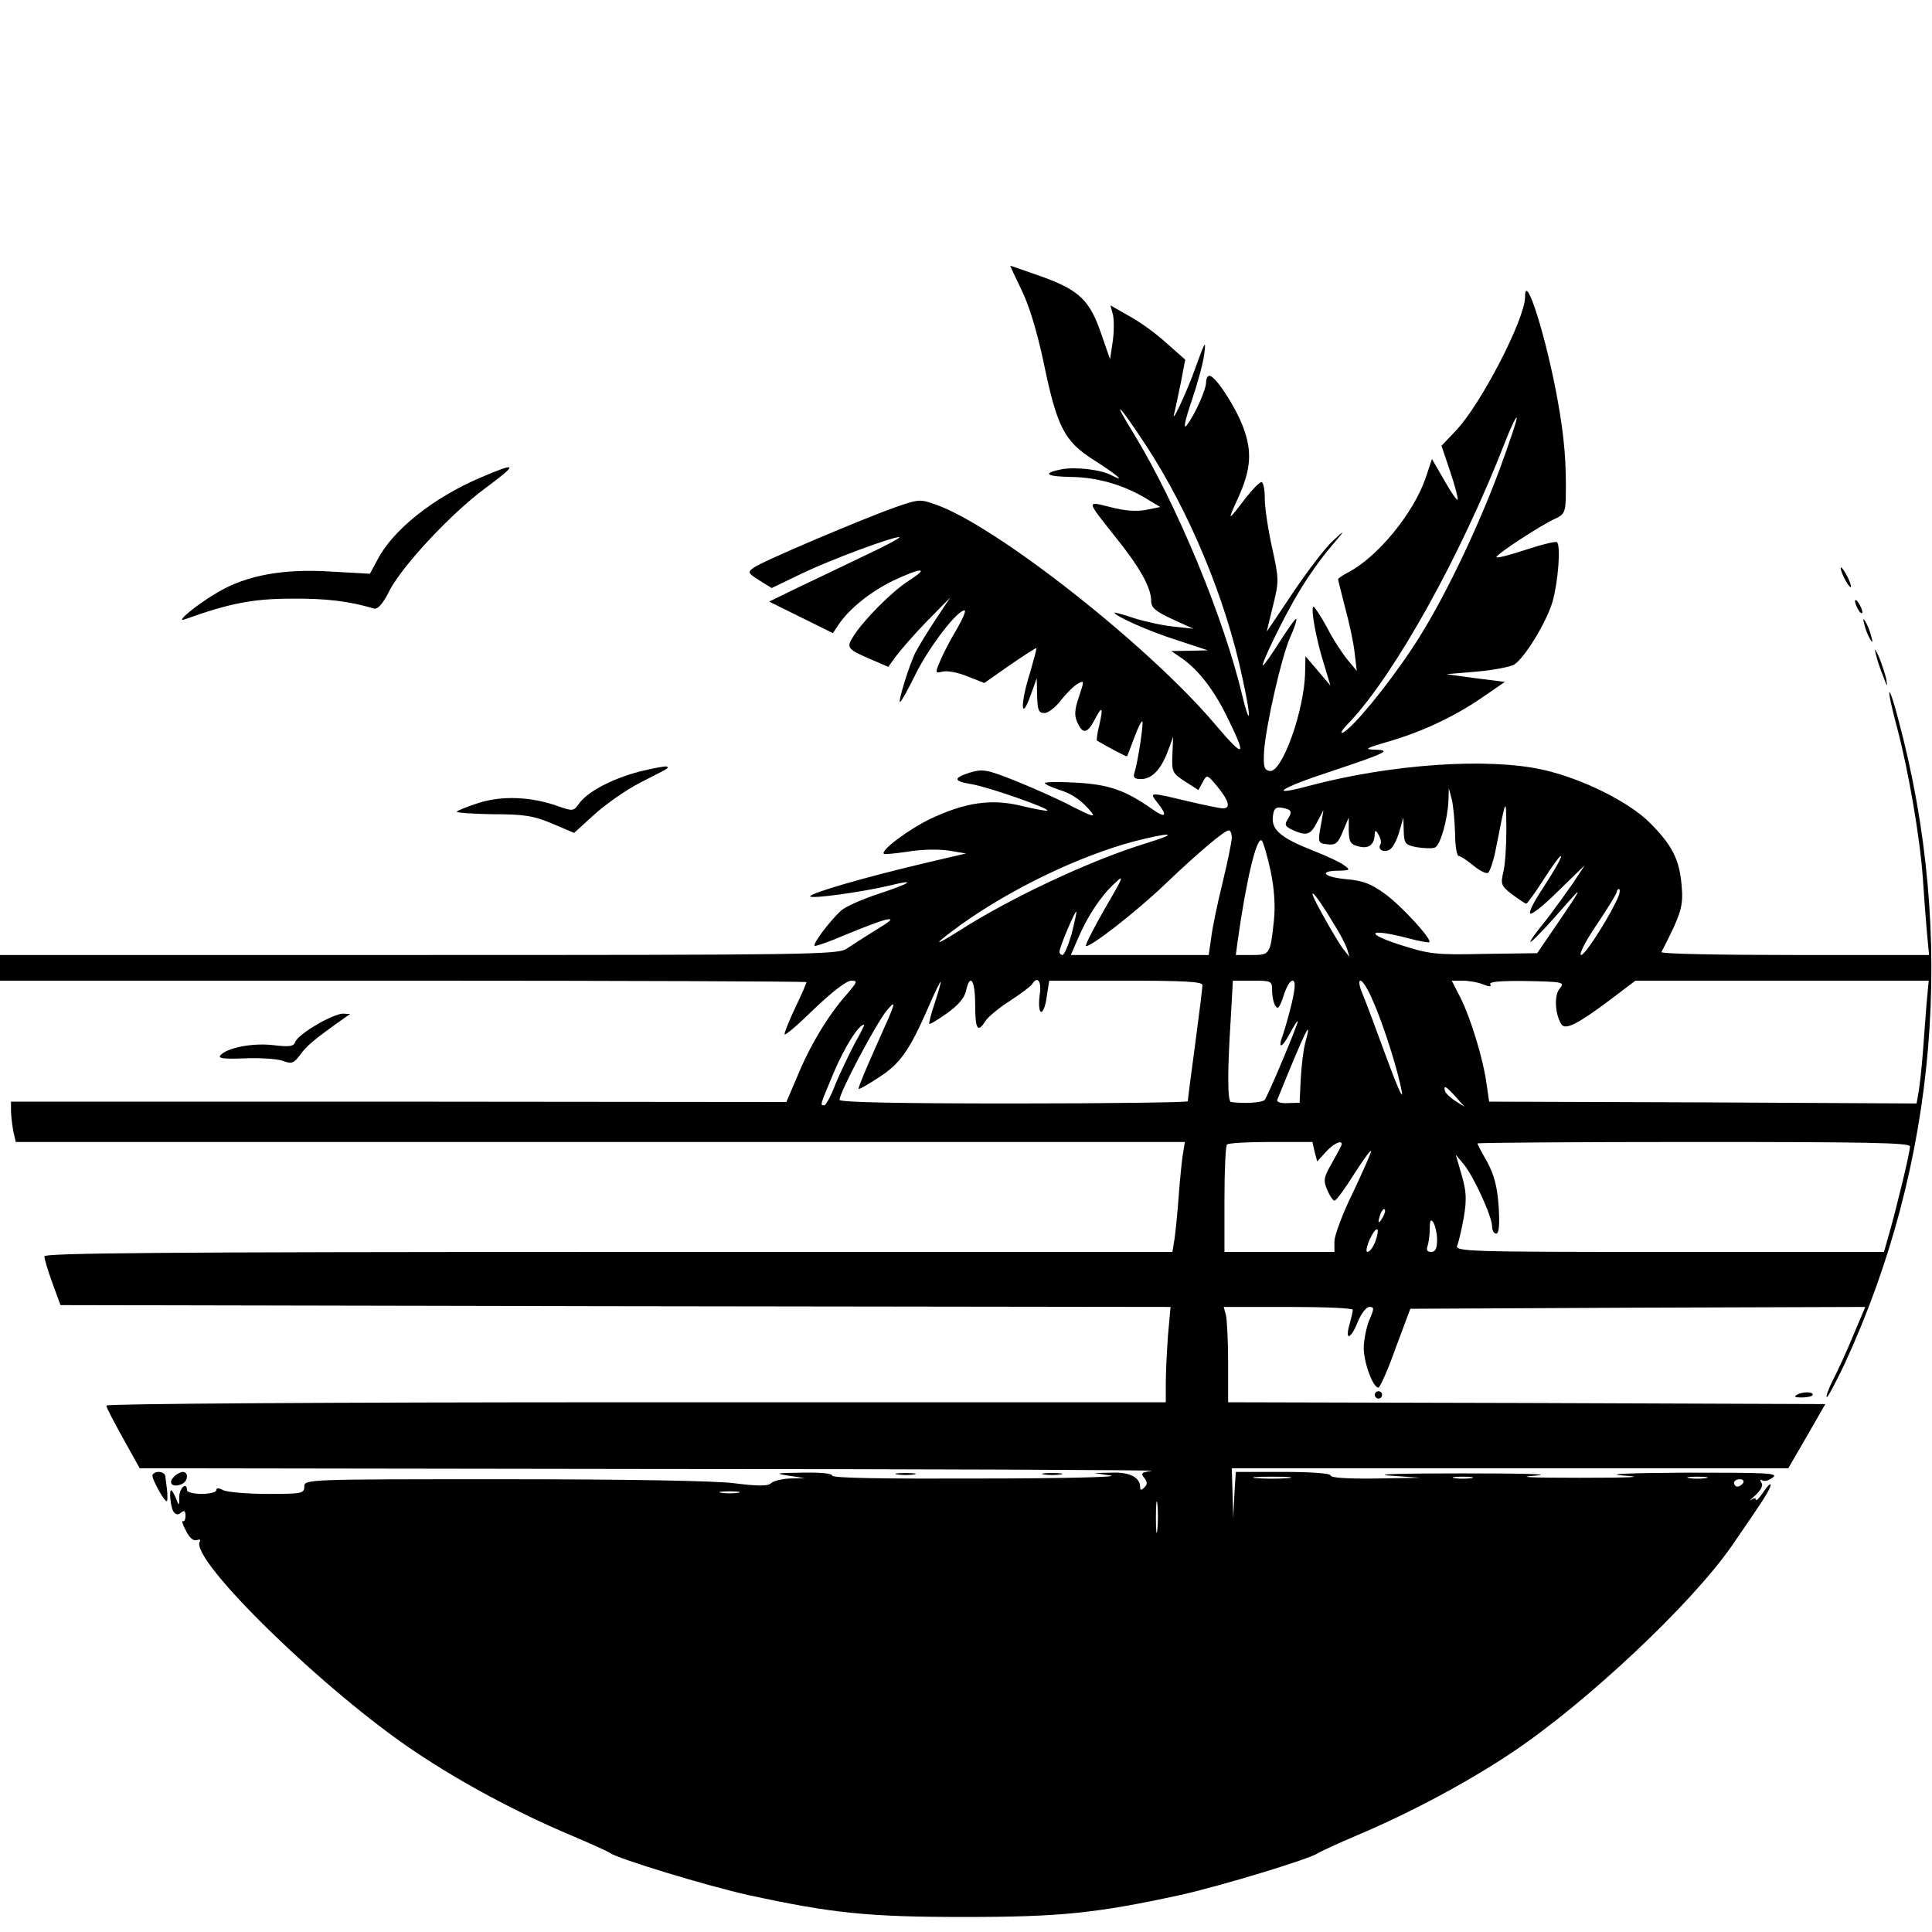
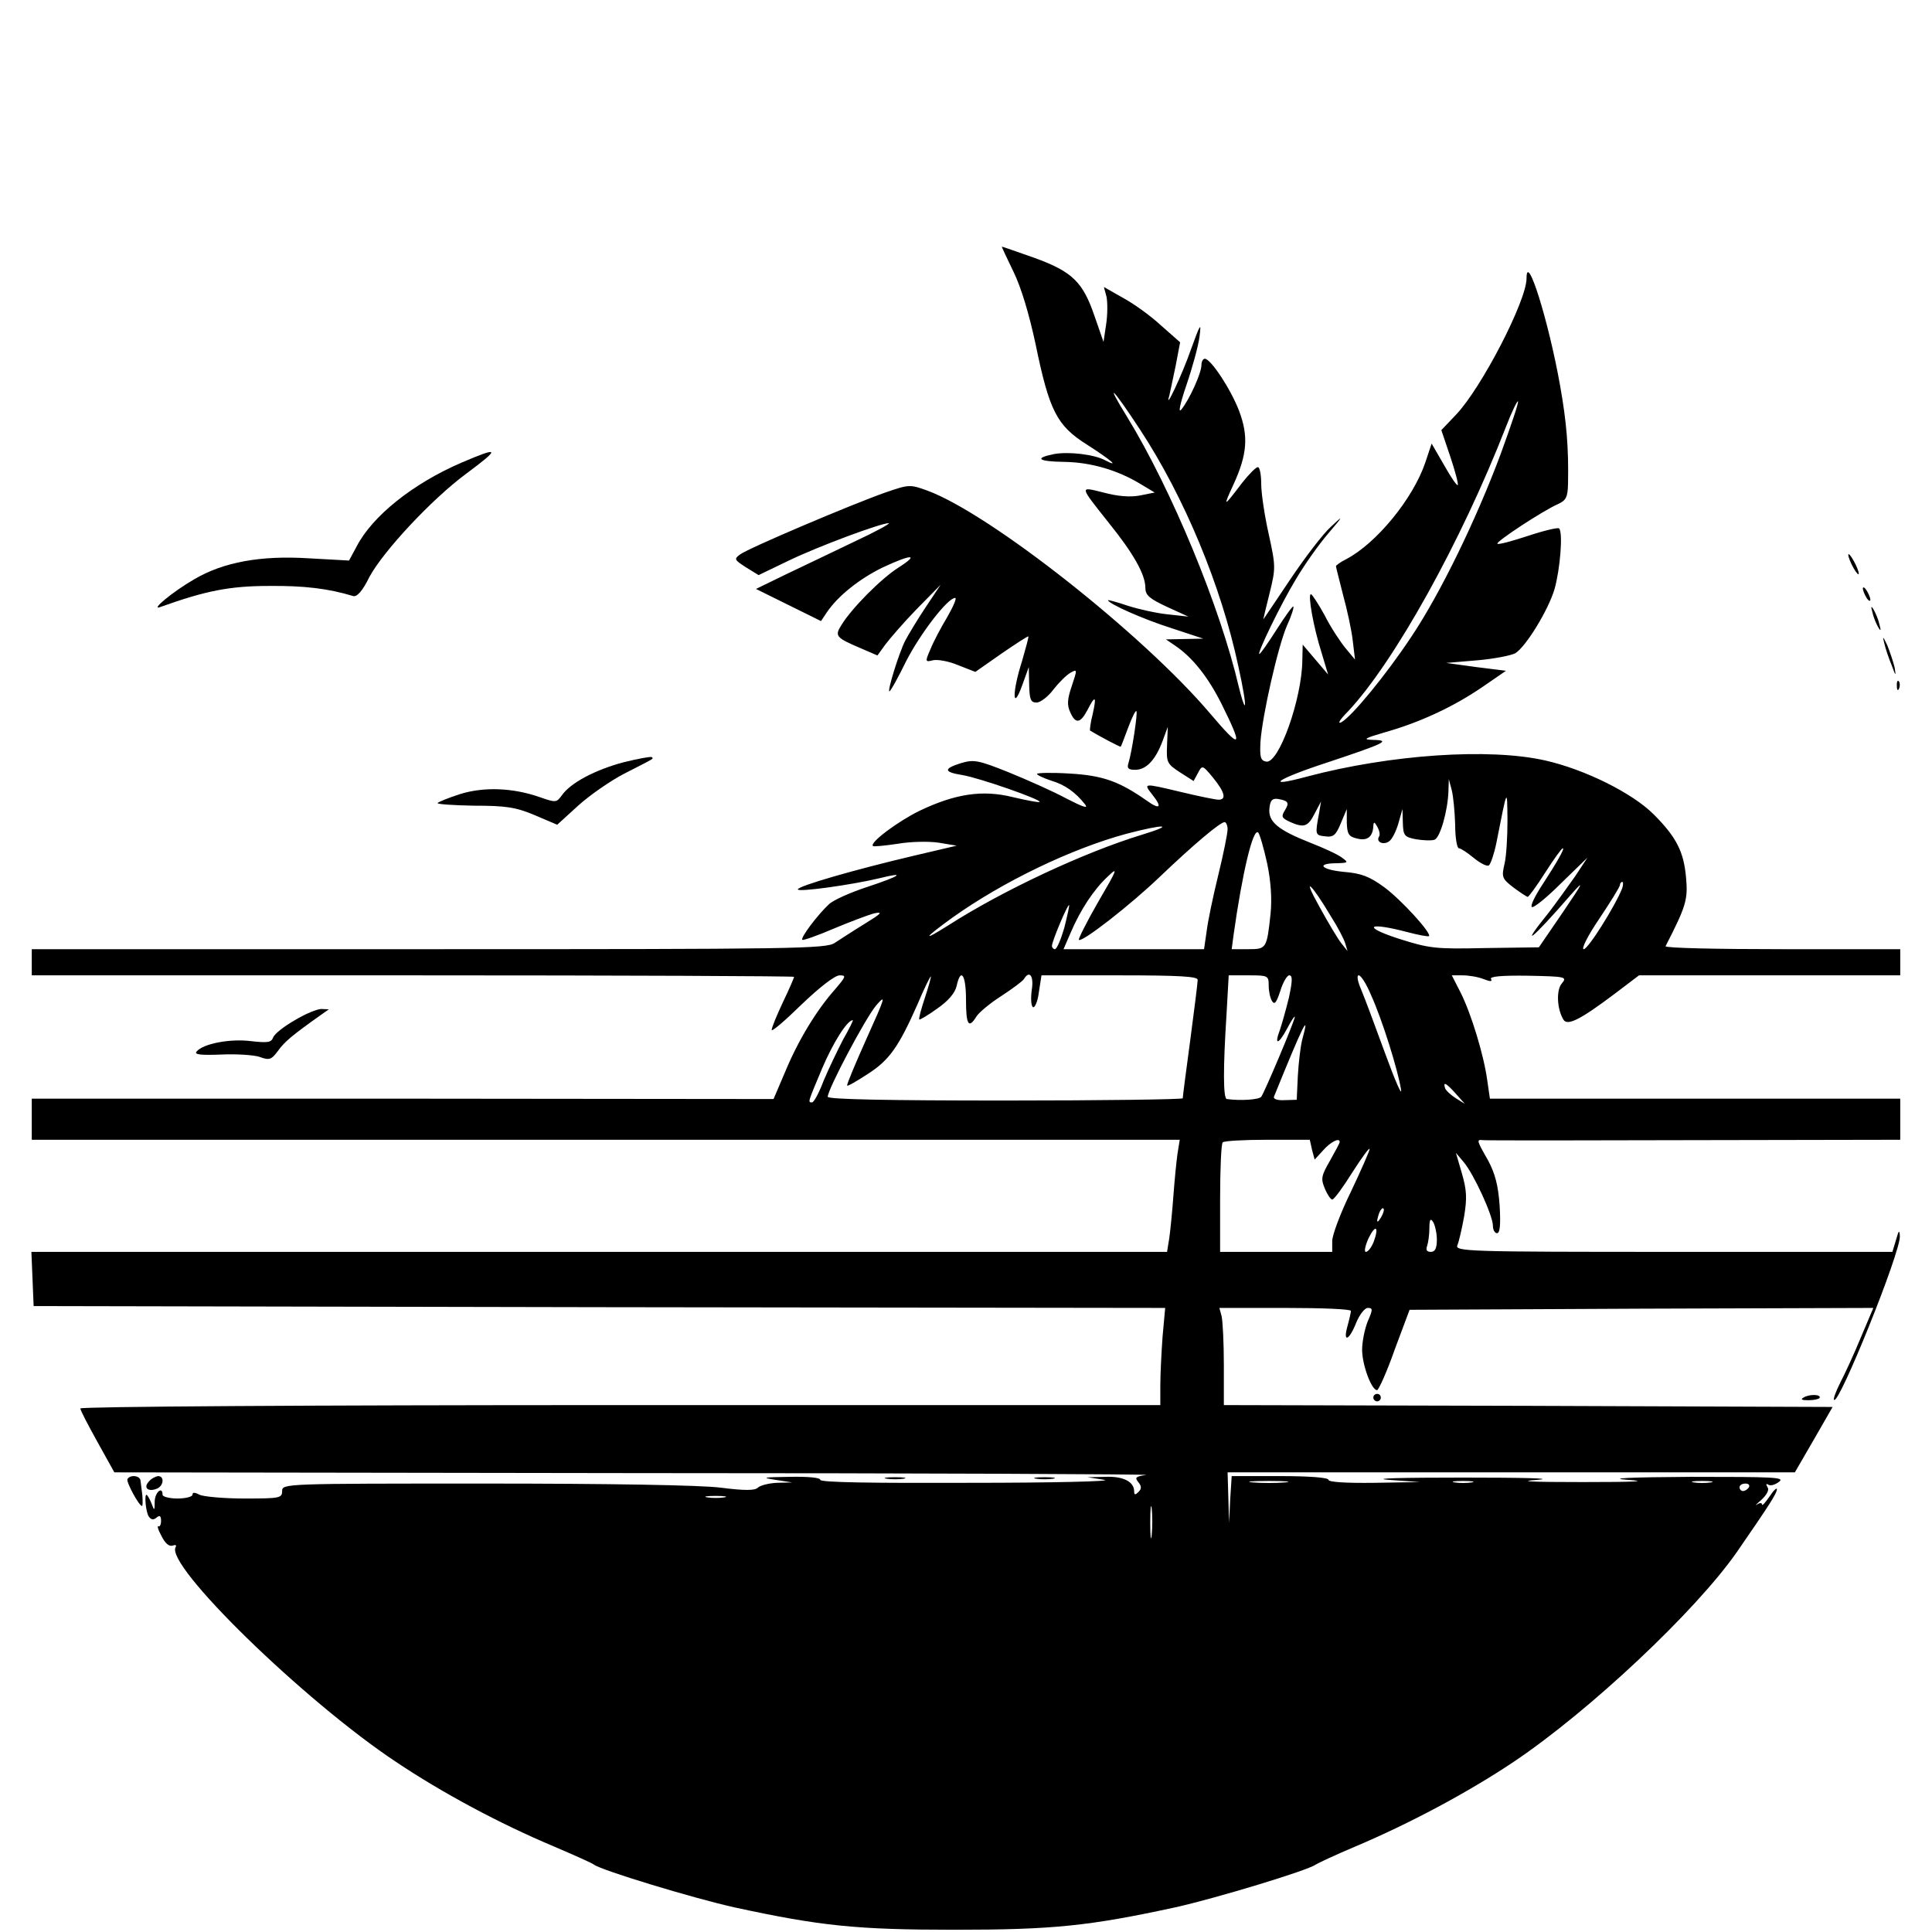
- <svg xmlns="http://www.w3.org/2000/svg" version="1.0" width="32pt" height="32pt" viewBox="0 0 527 520" preserveAspectRatio="xMidYMid meet">
-   <g transform="translate(0,520) scale(0.1,-0.1)" fill="#000000" stroke="none">
-     <path d="M2787 4443 c21 -43 42 -114 59 -193 37 -180 57 -219 138 -270 61 -39 90 -63 49 -42 -29 16 -98 24 -137 17 -55 -11 -43 -20 27 -21 71 -1 142 -22 202 -58 l40 -24 -40 -8 c-26 -5 -60 -2 -97 8 -65 16 -66 20 14 -81 67 -83 98 -139 98 -174 0 -20 11 -29 58 -51 l57 -26 -55 6 c-30 3 -79 14 -107 23 -29 10 -53 16 -53 15 0 -9 94 -51 170 -75 l85 -28 -50 -1 -50 -1 25 -17 c46 -31 88 -84 124 -156 59 -119 53 -124 -31 -25 -179 211 -588 534 -756 596 -47 17 -49 17 -113 -5 -88 -31 -367 -149 -389 -166 -16 -12 -15 -14 16 -34 l34 -21 81 39 c81 39 246 100 267 100 7 0 -35 -23 -93 -50 -58 -28 -140 -67 -184 -88 l-78 -38 87 -43 87 -43 16 24 c30 44 87 89 148 119 79 37 101 37 43 0 -47 -30 -125 -109 -152 -153 -19 -30 -16 -34 52 -63 l44 -19 21 29 c12 16 49 59 84 95 l64 65 -40 -60 c-22 -33 -46 -73 -55 -90 -17 -34 -48 -135 -42 -135 3 0 23 36 45 81 38 74 111 169 131 169 5 0 -5 -23 -21 -51 -17 -28 -37 -66 -45 -86 -15 -34 -14 -35 6 -30 12 3 42 -2 68 -13 l46 -18 70 49 c38 26 70 47 72 46 1 -2 -7 -31 -17 -66 -27 -84 -26 -137 0 -66 l18 50 1 -47 c1 -40 4 -48 20 -48 10 0 31 16 45 35 15 19 35 39 46 45 18 10 18 9 3 -36 -12 -35 -13 -51 -4 -70 14 -32 27 -30 46 6 21 41 25 38 14 -11 -6 -23 -8 -42 -7 -44 23 -14 81 -45 82 -43 2 2 10 25 20 51 10 27 20 47 22 44 4 -4 -12 -109 -21 -138 -5 -15 -1 -19 18 -19 29 0 54 26 73 77 l14 38 -2 -49 c-2 -47 0 -50 35 -73 l36 -23 12 22 c11 21 12 21 40 -13 31 -38 37 -59 15 -59 -8 0 -52 9 -98 20 -105 25 -104 25 -79 -7 27 -34 20 -41 -16 -15 -73 51 -117 67 -206 72 -48 3 -87 2 -87 -1 0 -3 17 -11 38 -18 37 -11 65 -31 91 -64 9 -12 -7 -6 -50 16 -35 19 -105 50 -154 70 -82 33 -94 35 -128 25 -48 -15 -47 -24 3 -32 44 -7 213 -66 207 -72 -2 -2 -34 4 -72 13 -81 20 -154 9 -250 -37 -57 -28 -134 -85 -124 -94 2 -2 32 1 66 6 34 6 83 7 110 3 l48 -8 -115 -27 c-157 -37 -310 -81 -310 -90 0 -8 144 12 219 30 72 18 56 6 -32 -23 -46 -15 -93 -36 -104 -47 -30 -28 -77 -90 -71 -95 2 -2 40 11 84 30 43 18 93 37 109 41 24 5 18 -1 -26 -28 -31 -19 -66 -42 -80 -51 -22 -16 -114 -17 -1166 -17 l-1143 0 0 -35 0 -35 1100 0 c605 0 1100 -2 1100 -4 0 -2 -13 -33 -30 -68 -16 -34 -30 -68 -30 -74 0 -6 36 25 80 68 48 46 89 78 102 78 18 0 17 -3 -12 -37 -49 -55 -98 -135 -133 -219 l-32 -75 -1058 1 -1057 0 0 -24 c0 -13 3 -38 6 -55 l7 -31 1594 0 1595 0 -6 -37 c-3 -21 -8 -72 -11 -113 -3 -41 -8 -92 -11 -113 l-6 -37 -1539 0 c-1225 0 -1539 -3 -1538 -12 0 -7 10 -40 22 -73 l22 -60 1514 -3 1514 -2 -7 -77 c-3 -42 -6 -100 -6 -130 l0 -53 -1445 0 c-840 0 -1445 -4 -1445 -9 0 -5 21 -45 46 -90 l45 -81 1397 -2 c768 0 1382 -3 1364 -5 -28 -4 -31 -7 -21 -19 9 -11 9 -18 1 -26 -9 -9 -12 -9 -12 1 0 26 -29 41 -77 39 l-48 -1 45 -7 c25 -4 -136 -8 -357 -8 -263 -1 -403 1 -403 8 0 6 -33 9 -82 8 -71 -1 -77 -2 -38 -8 l45 -7 -41 -1 c-22 -1 -45 -7 -51 -13 -8 -8 -36 -8 -99 0 -54 7 -302 11 -631 11 -536 0 -543 0 -543 -20 0 -19 -7 -20 -101 -20 -55 0 -109 5 -120 10 -13 7 -19 7 -19 0 0 -5 -18 -10 -40 -10 -22 0 -40 5 -40 10 0 24 -20 7 -21 -17 0 -27 -1 -27 -9 -5 -5 12 -11 22 -13 22 -6 0 -2 -45 6 -58 6 -9 13 -10 21 -3 8 7 12 5 12 -9 0 -10 -4 -17 -7 -14 -4 2 -1 -10 8 -26 10 -20 20 -29 30 -26 8 3 11 1 8 -4 -29 -48 343 -411 590 -575 124 -83 277 -165 422 -226 54 -23 103 -45 108 -49 20 -15 263 -89 375 -114 230 -50 328 -60 590 -60 262 0 360 10 590 60 112 25 355 99 375 114 6 4 53 26 105 48 147 62 304 146 425 227 203 136 488 404 598 562 87 126 107 157 107 168 0 5 -9 -3 -20 -20 -11 -16 -20 -26 -20 -21 0 5 -6 5 -13 0 -7 -5 -2 1 11 12 15 14 22 27 17 34 -5 8 -4 11 2 7 6 -4 19 0 29 8 16 12 -15 13 -236 13 -165 -1 -225 -4 -170 -8 59 -4 22 -6 -120 -6 -139 0 -178 2 -120 6 48 4 -39 6 -200 6 -161 0 -248 -2 -200 -6 l85 -6 -122 -2 c-77 -1 -123 2 -123 8 0 6 -50 10 -130 10 l-129 0 -4 -62 -3 -63 -2 68 -2 67 759 0 759 0 51 88 50 87 -815 3 -814 2 0 108 c0 59 -3 117 -6 130 l-6 22 176 0 c97 0 176 -3 176 -8 0 -4 -4 -22 -9 -40 -13 -46 4 -40 23 8 9 22 23 40 31 40 14 0 14 -4 0 -36 -8 -20 -15 -54 -15 -76 0 -40 25 -108 40 -108 4 0 26 48 47 108 l40 107 620 3 621 2 -33 -78 c-18 -44 -43 -98 -55 -121 -12 -24 -20 -45 -17 -47 2 -2 23 37 47 87 255 550 307 1171 148 1762 -11 43 -22 76 -24 74 -3 -2 7 -46 21 -98 31 -117 62 -298 70 -409 3 -47 8 -113 11 -147 l6 -63 -367 0 c-202 0 -365 3 -363 8 55 107 60 125 55 182 -6 71 -26 110 -87 171 -57 57 -184 120 -290 144 -150 34 -414 16 -637 -43 -118 -32 -83 -7 55 38 153 51 170 59 122 60 -30 1 -25 4 33 21 92 26 182 68 258 120 l64 44 -80 10 -80 11 83 7 c46 4 91 13 102 19 29 18 89 117 105 172 15 53 23 152 12 162 -3 3 -41 -6 -83 -20 -43 -14 -79 -24 -82 -21 -5 5 121 88 162 106 22 10 26 19 27 53 2 98 -4 167 -21 263 -31 175 -90 362 -90 288 0 -60 -121 -294 -189 -365 l-39 -41 24 -71 c13 -39 22 -73 20 -76 -3 -2 -19 22 -37 54 l-33 57 -17 -51 c-33 -97 -131 -216 -211 -258 -16 -8 -28 -17 -28 -19 0 -3 9 -37 19 -77 11 -40 23 -95 26 -123 l6 -50 -25 30 c-14 17 -40 56 -56 88 -17 31 -34 57 -37 57 -9 0 7 -89 28 -155 l18 -60 -34 40 -34 40 -1 -42 c-1 -103 -63 -278 -97 -271 -15 3 -17 12 -15 53 5 71 47 256 71 311 12 26 19 49 17 51 -2 2 -22 -26 -45 -62 -23 -36 -43 -65 -46 -65 -7 0 57 133 99 202 22 37 60 91 85 120 42 49 42 51 7 18 -21 -19 -69 -82 -108 -140 -39 -58 -71 -106 -72 -107 -1 -2 6 29 16 68 17 69 17 73 -2 160 -11 49 -20 109 -20 134 0 25 -4 45 -9 45 -5 0 -24 -19 -42 -42 -51 -67 -52 -67 -23 -4 37 81 40 129 15 196 -22 58 -76 140 -92 140 -5 0 -9 -8 -9 -17 0 -21 -31 -90 -53 -118 -10 -13 -5 12 13 65 16 47 32 105 35 130 5 39 2 34 -23 -35 -24 -69 -72 -170 -58 -124 2 10 10 45 17 80 l12 63 -51 45 c-28 26 -74 59 -102 74 l-51 29 7 -26 c3 -15 3 -48 -1 -74 l-7 -47 -24 69 c-31 91 -59 119 -161 156 -46 16 -85 30 -87 30 -1 0 13 -30 31 -67z m339 -423 c118 -180 217 -417 263 -634 12 -54 20 -101 17 -103 -2 -2 -9 20 -16 49 -50 214 -179 526 -298 721 -63 102 -40 80 34 -33z m964 -67 c-65 -174 -161 -372 -239 -488 -67 -101 -159 -213 -187 -228 -11 -5 -3 8 18 29 124 132 303 454 423 762 15 39 30 70 32 68 3 -2 -19 -66 -47 -143z m-121 -990 c0 -35 5 -63 10 -63 5 0 23 -12 40 -26 17 -14 35 -23 40 -20 5 4 14 30 20 59 30 152 29 150 30 62 0 -44 -3 -97 -8 -117 -8 -35 -7 -39 24 -63 19 -14 36 -25 38 -25 3 0 24 29 47 65 23 36 44 65 47 65 6 0 -16 -38 -55 -98 -19 -29 -32 -55 -28 -59 4 -4 39 24 78 63 l71 69 -33 -50 c-19 -27 -50 -70 -69 -95 -84 -104 -48 -76 57 45 38 43 35 36 -20 -45 l-65 -95 -144 -2 c-135 -3 -149 -1 -234 26 -97 32 -78 44 25 17 30 -8 57 -13 59 -11 7 8 -74 97 -120 131 -40 29 -61 37 -109 41 -61 6 -74 23 -17 23 30 1 31 2 13 15 -10 8 -49 26 -85 40 -86 34 -113 56 -109 92 2 22 8 27 23 25 28 -5 31 -10 18 -31 -10 -16 -8 -20 13 -30 38 -17 49 -14 67 22 l17 32 -5 -30 c-11 -59 -11 -60 16 -63 22 -3 29 3 42 35 l16 38 0 -36 c1 -31 5 -38 28 -43 27 -7 42 5 43 34 1 12 3 11 11 -3 5 -9 8 -21 4 -26 -9 -16 16 -24 30 -10 8 8 18 30 23 49 l10 35 1 -37 c1 -34 4 -38 36 -44 19 -3 41 -4 49 -1 15 6 35 77 37 129 l1 33 8 -30 c4 -16 8 -58 9 -92z m-609 -12 c0 -11 -11 -66 -25 -123 -14 -57 -28 -124 -31 -150 l-7 -48 -188 0 -188 0 19 44 c26 61 62 116 100 151 28 27 25 19 -26 -68 -31 -54 -54 -100 -52 -102 8 -8 139 94 218 170 87 83 160 145 172 145 4 0 8 -9 8 -19z m-230 -15 c-154 -47 -372 -149 -517 -242 -73 -46 -66 -35 10 20 136 97 319 185 467 225 103 27 132 25 40 -3z m336 -77 c10 -48 13 -95 9 -134 -10 -94 -11 -95 -60 -95 l-44 0 5 38 c23 164 52 288 66 274 4 -4 15 -42 24 -83z m171 -142 c18 -28 35 -61 38 -72 l6 -20 -16 20 c-9 11 -36 56 -60 100 -47 84 -22 63 32 -28z m779 76 c-18 -46 -91 -163 -103 -163 -7 0 10 35 42 82 30 45 55 85 55 90 0 4 3 8 6 8 3 0 3 -8 0 -17z m-1493 -106 c-9 -31 -20 -57 -25 -57 -4 0 -8 4 -8 9 0 12 42 112 46 109 1 -2 -5 -29 -13 -61z m-373 -187 c-10 -30 -17 -56 -15 -58 1 -2 23 11 48 29 30 21 48 42 52 61 11 50 25 30 25 -37 0 -68 7 -79 28 -45 7 11 37 36 67 55 29 19 56 39 60 45 15 25 27 8 21 -29 -3 -22 -2 -42 3 -46 5 -3 13 15 16 40 l7 45 209 0 c161 0 209 -3 209 -12 0 -7 -9 -80 -20 -162 -11 -81 -20 -151 -20 -155 0 -3 -214 -6 -475 -6 -310 0 -475 3 -475 10 0 20 101 211 130 245 27 31 24 22 -26 -89 -30 -67 -54 -124 -52 -126 2 -2 26 12 55 31 58 37 83 73 133 186 18 43 35 77 36 75 1 -1 -6 -27 -16 -57z m920 33 c0 -16 4 -34 9 -42 7 -11 12 -3 22 27 7 23 18 42 24 42 9 0 9 -14 -1 -60 -8 -33 -19 -71 -24 -86 -16 -42 -4 -40 19 3 11 21 20 35 21 32 0 -10 -81 -202 -90 -214 -7 -8 -56 -11 -92 -6 -10 1 -10 84 -1 224 l6 107 54 0 c51 0 53 -1 53 -27z m274 -26 c30 -66 72 -201 80 -252 4 -22 -15 21 -42 95 -27 74 -56 152 -65 173 -9 21 -12 37 -6 37 6 0 21 -24 33 -53z m301 43 c18 -7 24 -7 20 0 -5 7 28 10 99 9 100 -2 105 -3 91 -20 -16 -17 -14 -69 4 -98 11 -17 47 2 136 69 l66 50 400 0 400 0 -6 -65 c-3 -36 -7 -95 -10 -132 -3 -38 -8 -84 -11 -103 l-6 -35 -583 3 -583 2 -7 48 c-9 68 -43 179 -71 235 l-24 47 29 0 c16 0 41 -4 56 -10z m-1714 -162 c-15 -29 -39 -79 -52 -110 -12 -32 -26 -58 -31 -58 -12 0 -11 0 27 91 29 68 67 129 82 129 2 0 -10 -24 -26 -52z m1229 1 c-5 -19 -10 -63 -12 -98 l-3 -64 -33 -1 c-18 -1 -30 3 -28 9 79 195 97 230 76 154z m411 -146 l24 -27 -24 15 c-14 9 -27 21 -29 27 -6 19 3 14 29 -15z m-385 -150 l7 -26 22 24 c20 23 45 36 45 23 0 -3 -12 -25 -26 -50 -23 -40 -25 -48 -14 -74 7 -17 16 -30 20 -30 5 0 29 33 54 73 25 39 46 68 46 62 0 -5 -23 -57 -50 -114 -28 -57 -50 -116 -50 -132 l0 -29 -150 0 -150 0 0 143 c0 79 3 147 7 150 3 4 57 7 119 7 l114 0 6 -27z m1624 15 c0 -16 -36 -165 -56 -235 l-15 -53 -586 0 c-553 0 -585 1 -578 18 4 9 12 44 18 77 8 49 7 70 -6 115 l-16 55 21 -25 c27 -32 78 -143 78 -170 0 -11 5 -20 11 -20 8 0 10 23 7 74 -4 55 -12 85 -31 121 -15 26 -27 49 -27 51 0 2 266 4 590 4 469 0 590 -2 590 -12z m-1439 -195 c-12 -20 -14 -14 -5 12 4 9 9 14 11 11 3 -2 0 -13 -6 -23z m149 -60 c0 -24 -5 -33 -16 -33 -11 0 -14 5 -10 16 3 9 6 30 6 47 0 24 3 28 10 17 5 -8 10 -30 10 -47z m-169 -6 c-6 -15 -15 -27 -21 -27 -5 0 -2 16 7 36 19 39 29 32 14 -9z m-238 -644 c-24 -2 -62 -2 -85 0 -24 2 -5 4 42 4 47 0 66 -2 43 -4z m500 0 c-13 -2 -33 -2 -45 0 -13 2 -3 4 22 4 25 0 35 -2 23 -4z m640 0 c-13 -2 -33 -2 -45 0 -13 2 -3 4 22 4 25 0 35 -2 23 -4z m102 -13 c-3 -5 -10 -10 -16 -10 -5 0 -9 5 -9 10 0 6 7 10 16 10 8 0 12 -4 9 -10z m-2742 -27 c-13 -2 -33 -2 -45 0 -13 2 -3 4 22 4 25 0 35 -2 23 -4z m1144 -100 c-2 -21 -4 -6 -4 32 0 39 2 55 4 38 2 -18 2 -50 0 -70z" />
-     <path d="M1310 3932 c-130 -56 -239 -143 -281 -225 l-20 -37 -108 6 c-128 8 -228 -10 -306 -56 -59 -34 -121 -86 -90 -74 120 43 185 56 290 56 94 1 159 -7 225 -27 10 -3 25 13 44 52 37 68 165 206 258 275 93 69 91 74 -12 30z" />
-     <path d="M5021 3685 c0 -5 6 -21 14 -35 8 -14 14 -20 14 -15 0 6 -6 21 -14 35 -8 14 -14 21 -14 15z" />
-     <path d="M5060 3595 c0 -5 5 -17 10 -25 5 -8 10 -10 10 -5 0 6 -5 17 -10 25 -5 8 -10 11 -10 5z" />
-     <path d="M5086 3530 c3 -14 11 -32 16 -40 6 -10 7 -7 2 10 -3 14 -11 32 -16 40 -6 10 -7 7 -2 -10z" />
-     <path d="M5117 3450 c3 -14 12 -41 20 -60 11 -30 12 -31 8 -6 -4 16 -13 43 -20 60 -11 23 -13 25 -8 6z" />
-     <path d="M1743 3130 c-75 -20 -142 -55 -165 -89 -14 -19 -16 -19 -59 -4 -72 25 -149 28 -213 8 -31 -10 -58 -21 -60 -24 -2 -3 42 -6 97 -7 86 0 112 -4 162 -25 l61 -26 56 51 c31 28 87 67 124 86 84 43 78 39 73 44 -2 2 -36 -4 -76 -14z" />
-     <path d="M864 2440 c-28 -16 -54 -36 -58 -46 -5 -14 -15 -15 -60 -10 -56 7 -128 -7 -145 -28 -7 -8 11 -10 64 -8 41 2 88 -1 104 -6 27 -10 32 -8 50 16 17 24 37 41 116 97 l20 14 -20 1 c-11 0 -43 -13 -71 -30z" />
-     <path d="M3750 1430 c0 -5 5 -10 10 -10 6 0 10 5 10 10 0 6 -4 10 -10 10 -5 0 -10 -4 -10 -10z" />
-     <path d="M4901 1430 c-9 -5 -4 -7 13 -7 15 0 28 3 30 6 6 10 -28 11 -43 1z" />
-     <path d="M416 1212 c-4 -7 31 -72 39 -72 2 0 2 12 1 28 -2 15 -4 33 -5 40 -1 13 -27 17 -35 4z" />
-     <path d="M473 1205 c-15 -16 -2 -28 21 -19 19 7 22 34 4 34 -7 -1 -19 -7 -25 -15z" />
-     <path d="M2448 1213 c12 -2 32 -2 45 0 12 2 2 4 -23 4 -25 0 -35 -2 -22 -4z" />
-     <path d="M2848 1213 c12 -2 32 -2 45 0 12 2 2 4 -23 4 -25 0 -35 -2 -22 -4z" />
+ <svg xmlns="http://www.w3.org/2000/svg" version="1.0" width="32pt" height="32pt" viewBox="0 0 500 517" preserveAspectRatio="xMidYMid meet">
+   <g transform="translate(0,517) scale(0.1,-0.1)" fill="#000000" stroke="none">
+     <path d="M2627 4443 c21 -43 42 -114 59 -193 37 -180 57 -219 138 -270 61 -39 90 -63 49 -42 -29 16 -98 24 -137 17 -55 -11 -43 -20 27 -21 71 -1 142 -22 202 -58 l40 -24 -40 -8 c-26 -5 -60 -2 -97 8 -65 16 -66 20 14 -81 67 -83 98 -139 98 -174 0 -20 11 -29 58 -51 l57 -26 -55 6 c-30 3 -79 14 -107 23 -29 10 -53 16 -53 15 0 -9 94 -51 170 -75 l85 -28 -50 -1 -50 -1 25 -17 c46 -31 88 -84 124 -156 59 -119 53 -124 -31 -25 -179 211 -588 534 -756 596 -47 17 -49 17 -113 -5 -88 -31 -367 -149 -389 -166 -16 -12 -15 -14 16 -34 l34 -21 81 39 c81 39 246 100 267 100 7 0 -35 -23 -93 -50 -58 -28 -140 -67 -184 -88 l-78 -38 87 -43 87 -43 16 24 c30 44 87 89 148 119 79 37 101 37 43 0 -47 -30 -125 -109 -152 -153 -19 -30 -16 -34 52 -63 l44 -19 21 29 c12 16 49 59 84 95 l64 65 -40 -60 c-22 -33 -46 -73 -55 -90 -17 -34 -48 -135 -42 -135 3 0 23 36 45 81 38 74 111 169 131 169 5 0 -5 -23 -21 -51 -17 -28 -37 -66 -45 -86 -15 -34 -14 -35 6 -30 12 3 42 -2 68 -13 l46 -18 70 49 c38 26 70 47 72 46 1 -2 -7 -31 -17 -66 -27 -84 -26 -137 0 -66 l18 50 1 -47 c1 -40 4 -48 20 -48 10 0 31 16 45 35 15 19 35 39 46 45 18 10 18 9 3 -36 -12 -35 -13 -51 -4 -70 14 -32 27 -30 46 6 21 41 25 38 14 -11 -6 -23 -8 -42 -7 -44 23 -14 81 -45 82 -43 2 2 10 25 20 51 10 27 20 47 22 44 4 -4 -12 -109 -21 -138 -5 -15 -1 -19 18 -19 29 0 54 26 73 77 l14 38 -2 -49 c-2 -47 0 -50 35 -73 l36 -23 12 22 c11 21 12 21 40 -13 31 -38 37 -59 15 -59 -8 0 -52 9 -98 20 -105 25 -104 25 -79 -7 27 -34 20 -41 -16 -15 -73 51 -117 67 -206 72 -48 3 -87 2 -87 -1 0 -3 17 -11 38 -18 37 -11 65 -31 91 -64 9 -12 -7 -6 -50 16 -35 19 -105 50 -154 70 -82 33 -94 35 -128 25 -48 -15 -47 -24 3 -32 44 -7 213 -66 207 -72 -2 -2 -34 4 -72 13 -81 20 -154 9 -250 -37 -57 -28 -134 -85 -124 -94 2 -2 32 1 66 6 34 6 83 7 110 3 l48 -8 -115 -27 c-157 -37 -310 -81 -310 -90 0 -8 144 12 219 30 72 18 56 6 -32 -23 -46 -15 -93 -36 -104 -47 -30 -28 -77 -90 -71 -95 2 -2 40 11 84 30 43 18 93 37 109 41 24 5 18 -1 -26 -28 -31 -19 -66 -42 -80 -51 -22 -16 -109 -17 -1086 -17 l-1063 0 0 -35 0 -35 1020 0 c561 0 1020 -2 1020 -4 0 -2 -13 -33 -30 -68 -16 -34 -30 -68 -30 -74 0 -6 36 25 80 68 48 46 89 78 102 78 18 0 17 -3 -12 -37 -49 -55 -98 -135 -133 -219 l-32 -75 -993 1 -992 0 0 -55 0 -55 1536 0 1536 0 -6 -37 c-3 -21 -8 -72 -11 -113 -3 -41 -8 -92 -11 -113 l-6 -37 -1519 0 -1520 0 3 -72 3 -73 1514 -3 1514 -2 -7 -77 c-3 -42 -6 -100 -6 -130 l0 -53 -1445 0 c-840 0 -1445 -4 -1445 -9 0 -5 21 -45 46 -90 l45 -81 1397 -2 c768 0 1382 -3 1364 -5 -28 -4 -31 -7 -21 -19 9 -11 9 -18 1 -26 -9 -9 -12 -9 -12 1 0 26 -29 41 -77 39 l-48 -1 45 -7 c25 -4 -136 -8 -357 -8 -263 -1 -403 1 -403 8 0 6 -33 9 -82 8 -71 -1 -77 -2 -38 -8 l45 -7 -41 -1 c-22 -1 -45 -7 -51 -13 -8 -8 -36 -8 -99 0 -54 7 -302 11 -631 11 -536 0 -543 0 -543 -20 0 -19 -7 -20 -101 -20 -55 0 -109 5 -120 10 -13 7 -19 7 -19 0 0 -5 -18 -10 -40 -10 -22 0 -40 5 -40 10 0 24 -20 7 -21 -17 0 -27 -1 -27 -9 -5 -5 12 -11 22 -13 22 -6 0 -2 -45 6 -58 6 -9 13 -10 21 -3 8 7 12 5 12 -9 0 -10 -4 -17 -7 -14 -4 2 -1 -10 8 -26 10 -20 20 -29 30 -26 8 3 11 1 8 -4 -29 -48 343 -411 590 -575 124 -83 277 -165 422 -226 54 -23 103 -45 108 -49 20 -15 263 -89 375 -114 230 -50 328 -60 590 -60 262 0 360 10 590 60 112 25 355 99 375 114 6 4 53 26 105 48 147 62 304 146 425 227 203 136 488 404 598 562 87 126 107 157 107 168 0 5 -9 -3 -20 -20 -11 -16 -20 -26 -20 -21 0 5 -6 5 -13 0 -7 -5 -2 1 11 12 15 14 22 27 17 34 -5 8 -4 11 2 7 6 -4 19 0 29 8 16 12 -15 13 -236 13 -165 -1 -225 -4 -170 -8 59 -4 22 -6 -120 -6 -139 0 -178 2 -120 6 48 4 -39 6 -200 6 -161 0 -248 -2 -200 -6 l85 -6 -122 -2 c-77 -1 -123 2 -123 8 0 6 -50 10 -130 10 l-129 0 -4 -62 -3 -63 -2 68 -2 67 759 0 759 0 51 88 50 87 -815 3 -814 2 0 108 c0 59 -3 117 -6 130 l-6 22 176 0 c97 0 176 -3 176 -8 0 -4 -4 -22 -9 -40 -13 -46 4 -40 23 8 9 22 23 40 31 40 14 0 14 -4 0 -36 -8 -20 -15 -54 -15 -76 0 -40 25 -108 40 -108 4 0 26 48 47 108 l40 107 620 3 621 2 -33 -78 c-18 -44 -43 -98 -55 -121 -12 -24 -20 -45 -17 -47 13 -14 178 395 176 438 -1 18 -3 16 -10 -9 l-10 -33 -585 0 c-554 0 -586 1 -579 18 4 9 12 44 18 77 8 49 7 70 -6 115 l-16 55 21 -25 c27 -32 78 -143 78 -170 0 -11 5 -20 11 -20 8 0 10 23 7 74 -4 55 -12 85 -31 121 -31 54 -31 56 -14 54 6 -1 261 -1 565 0 l552 1 0 55 0 55 -549 0 -549 0 -7 48 c-9 68 -43 179 -71 235 l-24 47 29 0 c16 0 41 -4 56 -10 18 -7 24 -7 20 0 -5 7 28 10 99 9 100 -2 105 -3 91 -20 -16 -17 -14 -69 4 -98 11 -17 47 2 136 69 l66 50 350 0 349 0 0 35 0 35 -316 0 c-174 0 -314 3 -312 8 55 107 60 125 55 182 -6 71 -26 110 -87 171 -57 57 -184 120 -290 144 -150 34 -414 16 -637 -43 -118 -32 -83 -7 55 38 153 51 170 59 122 60 -30 1 -25 4 33 21 92 26 182 68 258 120 l64 44 -80 10 -80 11 83 7 c46 4 91 13 102 19 29 18 89 117 105 172 15 53 23 152 12 162 -3 3 -41 -6 -83 -20 -43 -14 -79 -24 -82 -21 -5 5 121 88 162 106 22 10 26 19 27 53 2 98 -4 167 -21 263 -31 175 -90 362 -90 288 0 -60 -121 -294 -189 -365 l-39 -41 24 -71 c13 -39 22 -73 20 -76 -3 -2 -19 22 -37 54 l-33 57 -17 -51 c-33 -97 -131 -216 -211 -258 -16 -8 -28 -17 -28 -19 0 -3 9 -37 19 -77 11 -40 23 -95 26 -123 l6 -50 -25 30 c-14 17 -40 56 -56 88 -17 31 -34 57 -37 57 -9 0 7 -89 28 -155 l18 -60 -34 40 -34 40 -1 -42 c-1 -103 -63 -278 -97 -271 -15 3 -17 12 -15 53 5 71 47 256 71 311 12 26 19 49 17 51 -2 2 -22 -26 -45 -62 -23 -36 -43 -65 -46 -65 -7 0 57 133 99 202 22 37 60 91 85 120 42 49 42 51 7 18 -21 -19 -69 -82 -108 -140 -39 -58 -71 -106 -72 -107 -1 -2 6 29 16 68 17 69 17 73 -2 160 -11 49 -20 109 -20 134 0 25 -4 45 -9 45 -5 0 -24 -19 -42 -42 -51 -67 -52 -67 -23 -4 37 81 40 129 15 196 -22 58 -76 140 -92 140 -5 0 -9 -8 -9 -17 0 -21 -31 -90 -53 -118 -10 -13 -5 12 13 65 16 47 32 105 35 130 5 39 2 34 -23 -35 -24 -69 -72 -170 -58 -124 2 10 10 45 17 80 l12 63 -51 45 c-28 26 -74 59 -102 74 l-51 29 7 -26 c3 -15 3 -48 -1 -74 l-7 -47 -24 69 c-31 91 -59 119 -161 156 -46 16 -85 30 -87 30 -1 0 13 -30 31 -67z m339 -423 c118 -180 217 -417 263 -634 12 -54 20 -101 17 -103 -2 -2 -9 20 -16 49 -50 214 -179 526 -298 721 -63 102 -40 80 34 -33z m964 -67 c-65 -174 -161 -372 -239 -488 -67 -101 -159 -213 -187 -228 -11 -5 -3 8 18 29 124 132 303 454 423 762 15 39 30 70 32 68 3 -2 -19 -66 -47 -143z m-121 -990 c0 -35 5 -63 10 -63 5 0 23 -12 40 -26 17 -14 35 -23 40 -20 5 4 14 30 20 59 30 152 29 150 30 62 0 -44 -3 -97 -8 -117 -8 -35 -7 -39 24 -63 19 -14 36 -25 38 -25 3 0 24 29 47 65 23 36 44 65 47 65 6 0 -16 -38 -55 -98 -19 -29 -32 -55 -28 -59 4 -4 39 24 78 63 l71 69 -33 -50 c-19 -27 -50 -70 -69 -95 -84 -104 -48 -76 57 45 38 43 35 36 -20 -45 l-65 -95 -144 -2 c-135 -3 -149 -1 -234 26 -97 32 -78 44 25 17 30 -8 57 -13 59 -11 7 8 -74 97 -120 131 -40 29 -61 37 -109 41 -61 6 -74 23 -17 23 30 1 31 2 13 15 -10 8 -49 26 -85 40 -86 34 -113 56 -109 92 2 22 8 27 23 25 28 -5 31 -10 18 -31 -10 -16 -8 -20 13 -30 38 -17 49 -14 67 22 l17 32 -5 -30 c-11 -59 -11 -60 16 -63 22 -3 29 3 42 35 l16 38 0 -36 c1 -31 5 -38 28 -43 27 -7 42 5 43 34 1 12 3 11 11 -3 5 -9 8 -21 4 -26 -9 -16 16 -24 30 -10 8 8 18 30 23 49 l10 35 1 -37 c1 -34 4 -38 36 -44 19 -3 41 -4 49 -1 15 6 35 77 37 129 l1 33 8 -30 c4 -16 8 -58 9 -92z m-609 -12 c0 -11 -11 -66 -25 -123 -14 -57 -28 -124 -31 -150 l-7 -48 -188 0 -188 0 19 44 c26 61 62 116 100 151 28 27 25 19 -26 -68 -31 -54 -54 -100 -52 -102 8 -8 139 94 218 170 87 83 160 145 172 145 4 0 8 -9 8 -19z m-230 -15 c-154 -47 -372 -149 -517 -242 -73 -46 -66 -35 10 20 136 97 319 185 467 225 103 27 132 25 40 -3z m336 -77 c10 -48 13 -95 9 -134 -10 -94 -11 -95 -60 -95 l-44 0 5 38 c23 164 52 288 66 274 4 -4 15 -42 24 -83z m171 -142 c18 -28 35 -61 38 -72 l6 -20 -16 20 c-9 11 -36 56 -60 100 -47 84 -22 63 32 -28z m779 76 c-18 -46 -91 -163 -103 -163 -7 0 10 35 42 82 30 45 55 85 55 90 0 4 3 8 6 8 3 0 3 -8 0 -17z m-1493 -106 c-9 -31 -20 -57 -25 -57 -4 0 -8 4 -8 9 0 12 42 112 46 109 1 -2 -5 -29 -13 -61z m-373 -187 c-10 -30 -17 -56 -15 -58 1 -2 23 11 48 29 30 21 48 42 52 61 11 50 25 30 25 -37 0 -68 7 -79 28 -45 7 11 37 36 67 55 29 19 56 39 60 45 15 25 27 8 21 -29 -3 -22 -2 -42 3 -46 5 -3 13 15 16 40 l7 45 209 0 c161 0 209 -3 209 -12 0 -7 -9 -80 -20 -162 -11 -81 -20 -151 -20 -155 0 -3 -214 -6 -475 -6 -310 0 -475 3 -475 10 0 20 101 211 130 245 27 31 24 22 -26 -89 -30 -67 -54 -124 -52 -126 2 -2 26 12 55 31 58 37 83 73 133 186 18 43 35 77 36 75 1 -1 -6 -27 -16 -57z m920 33 c0 -16 4 -34 9 -42 7 -11 12 -3 22 27 7 23 18 42 24 42 9 0 9 -14 -1 -60 -8 -33 -19 -71 -24 -86 -16 -42 -4 -40 19 3 11 21 20 35 21 32 0 -10 -81 -202 -90 -214 -7 -8 -56 -11 -92 -6 -10 1 -10 84 -1 224 l6 107 54 0 c51 0 53 -1 53 -27z m274 -26 c30 -66 72 -201 80 -252 4 -22 -15 21 -42 95 -27 74 -56 152 -65 173 -9 21 -12 37 -6 37 6 0 21 -24 33 -53z m-1413 -119 c-15 -29 -39 -79 -52 -110 -12 -32 -26 -58 -31 -58 -12 0 -11 0 27 91 29 68 67 129 82 129 2 0 -10 -24 -26 -52z m1229 1 c-5 -19 -10 -63 -12 -98 l-3 -64 -33 -1 c-18 -1 -30 3 -28 9 79 195 97 230 76 154z m411 -146 l24 -27 -24 15 c-14 9 -27 21 -29 27 -6 19 3 14 29 -15z m-385 -150 l7 -26 22 24 c20 23 45 36 45 23 0 -3 -12 -25 -26 -50 -23 -40 -25 -48 -14 -74 7 -17 16 -30 20 -30 5 0 29 33 54 73 25 39 46 68 46 62 0 -5 -23 -57 -50 -114 -28 -57 -50 -116 -50 -132 l0 -29 -150 0 -150 0 0 143 c0 79 3 147 7 150 3 4 57 7 119 7 l114 0 6 -27z m185 -180 c-12 -20 -14 -14 -5 12 4 9 9 14 11 11 3 -2 0 -13 -6 -23z m149 -60 c0 -24 -5 -33 -16 -33 -11 0 -14 5 -10 16 3 9 6 30 6 47 0 24 3 28 10 17 5 -8 10 -30 10 -47z m-169 -6 c-6 -15 -15 -27 -21 -27 -5 0 -2 16 7 36 19 39 29 32 14 -9z m-238 -644 c-24 -2 -62 -2 -85 0 -24 2 -5 4 42 4 47 0 66 -2 43 -4z m500 0 c-13 -2 -33 -2 -45 0 -13 2 -3 4 22 4 25 0 35 -2 23 -4z m640 0 c-13 -2 -33 -2 -45 0 -13 2 -3 4 22 4 25 0 35 -2 23 -4z m102 -13 c-3 -5 -10 -10 -16 -10 -5 0 -9 5 -9 10 0 6 7 10 16 10 8 0 12 -4 9 -10z m-2742 -27 c-13 -2 -33 -2 -45 0 -13 2 -3 4 22 4 25 0 35 -2 23 -4z m1144 -100 c-2 -21 -4 -6 -4 32 0 39 2 55 4 38 2 -18 2 -50 0 -70z" />
+     <path d="M1150 3932 c-130 -56 -239 -143 -281 -225 l-20 -37 -108 6 c-128 8 -228 -10 -306 -56 -59 -34 -121 -86 -90 -74 120 43 185 56 290 56 94 1 159 -7 225 -27 10 -3 25 13 44 52 37 68 165 206 258 275 93 69 91 74 -12 30z" />
+     <path d="M4861 3685 c0 -5 6 -21 14 -35 8 -14 14 -20 14 -15 0 6 -6 21 -14 35 -8 14 -14 21 -14 15z" />
+     <path d="M4900 3595 c0 -5 5 -17 10 -25 5 -8 10 -10 10 -5 0 6 -5 17 -10 25 -5 8 -10 11 -10 5z" />
+     <path d="M4926 3530 c3 -14 11 -32 16 -40 6 -10 7 -7 2 10 -3 14 -11 32 -16 40 -6 10 -7 7 -2 -10z" />
+     <path d="M4957 3450 c3 -14 12 -41 20 -60 11 -30 12 -31 8 -6 -4 16 -13 43 -20 60 -11 23 -13 25 -8 6z" />
+     <path d="M4991 3334 c0 -11 3 -14 6 -6 3 7 2 16 -1 19 -3 4 -6 -2 -5 -13z" />
+     <path d="M1583 3130 c-75 -20 -142 -55 -165 -89 -14 -19 -16 -19 -59 -4 -72 25 -149 28 -213 8 -31 -10 -58 -21 -60 -24 -2 -3 42 -6 97 -7 86 0 112 -4 162 -25 l61 -26 56 51 c31 28 87 67 124 86 84 43 78 39 73 44 -2 2 -36 -4 -76 -14z" />
+     <path d="M704 2440 c-28 -16 -54 -36 -58 -46 -5 -14 -15 -15 -60 -10 -56 7 -128 -7 -145 -28 -7 -8 11 -10 64 -8 41 2 88 -1 104 -6 27 -10 32 -8 50 16 17 24 37 41 116 97 l20 14 -20 1 c-11 0 -43 -13 -71 -30z" />
+     <path d="M3590 1430 c0 -5 5 -10 10 -10 6 0 10 5 10 10 0 6 -4 10 -10 10 -5 0 -10 -4 -10 -10z" />
+     <path d="M4741 1430 c-9 -5 -4 -7 13 -7 15 0 28 3 30 6 6 10 -28 11 -43 1z" />
+     <path d="M256 1212 c-4 -7 31 -72 39 -72 2 0 2 12 1 28 -2 15 -4 33 -5 40 -1 13 -27 17 -35 4z" />
+     <path d="M313 1205 c-15 -16 -2 -28 21 -19 19 7 22 34 4 34 -7 -1 -19 -7 -25 -15z" />
+     <path d="M2288 1213 c12 -2 32 -2 45 0 12 2 2 4 -23 4 -25 0 -35 -2 -22 -4z" />
+     <path d="M2688 1213 c12 -2 32 -2 45 0 12 2 2 4 -23 4 -25 0 -35 -2 -22 -4z" />
  </g>
</svg>
